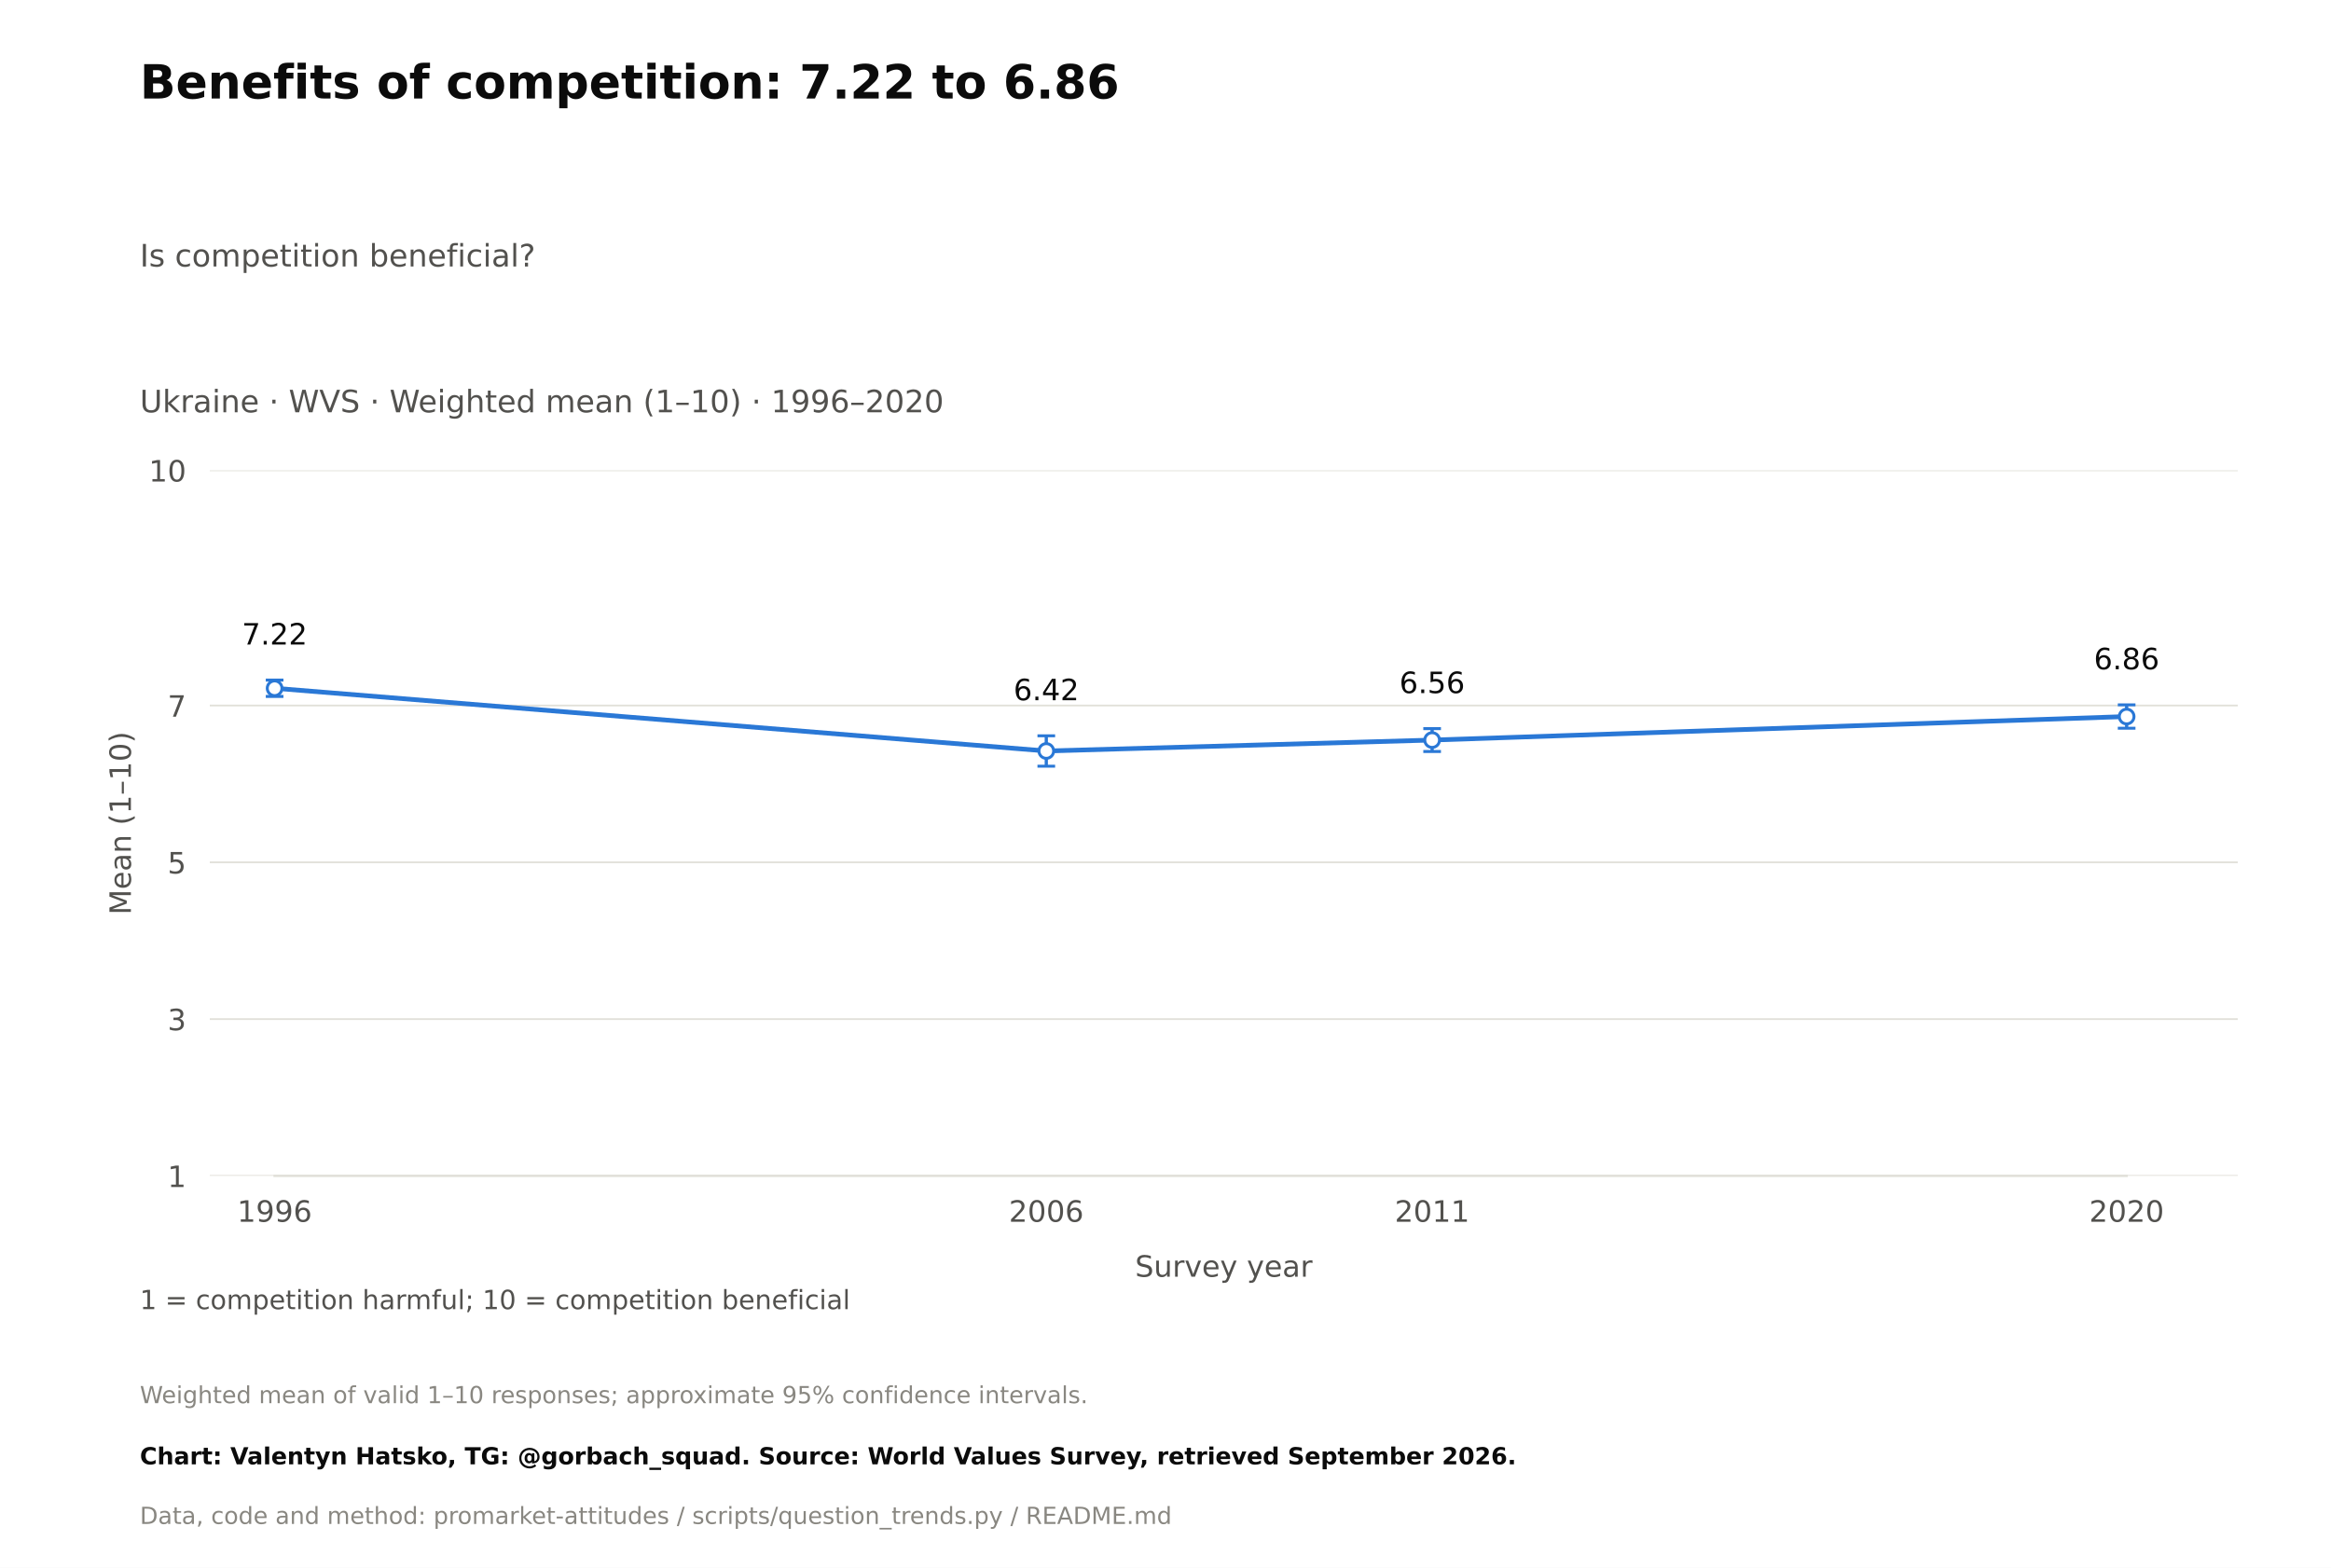
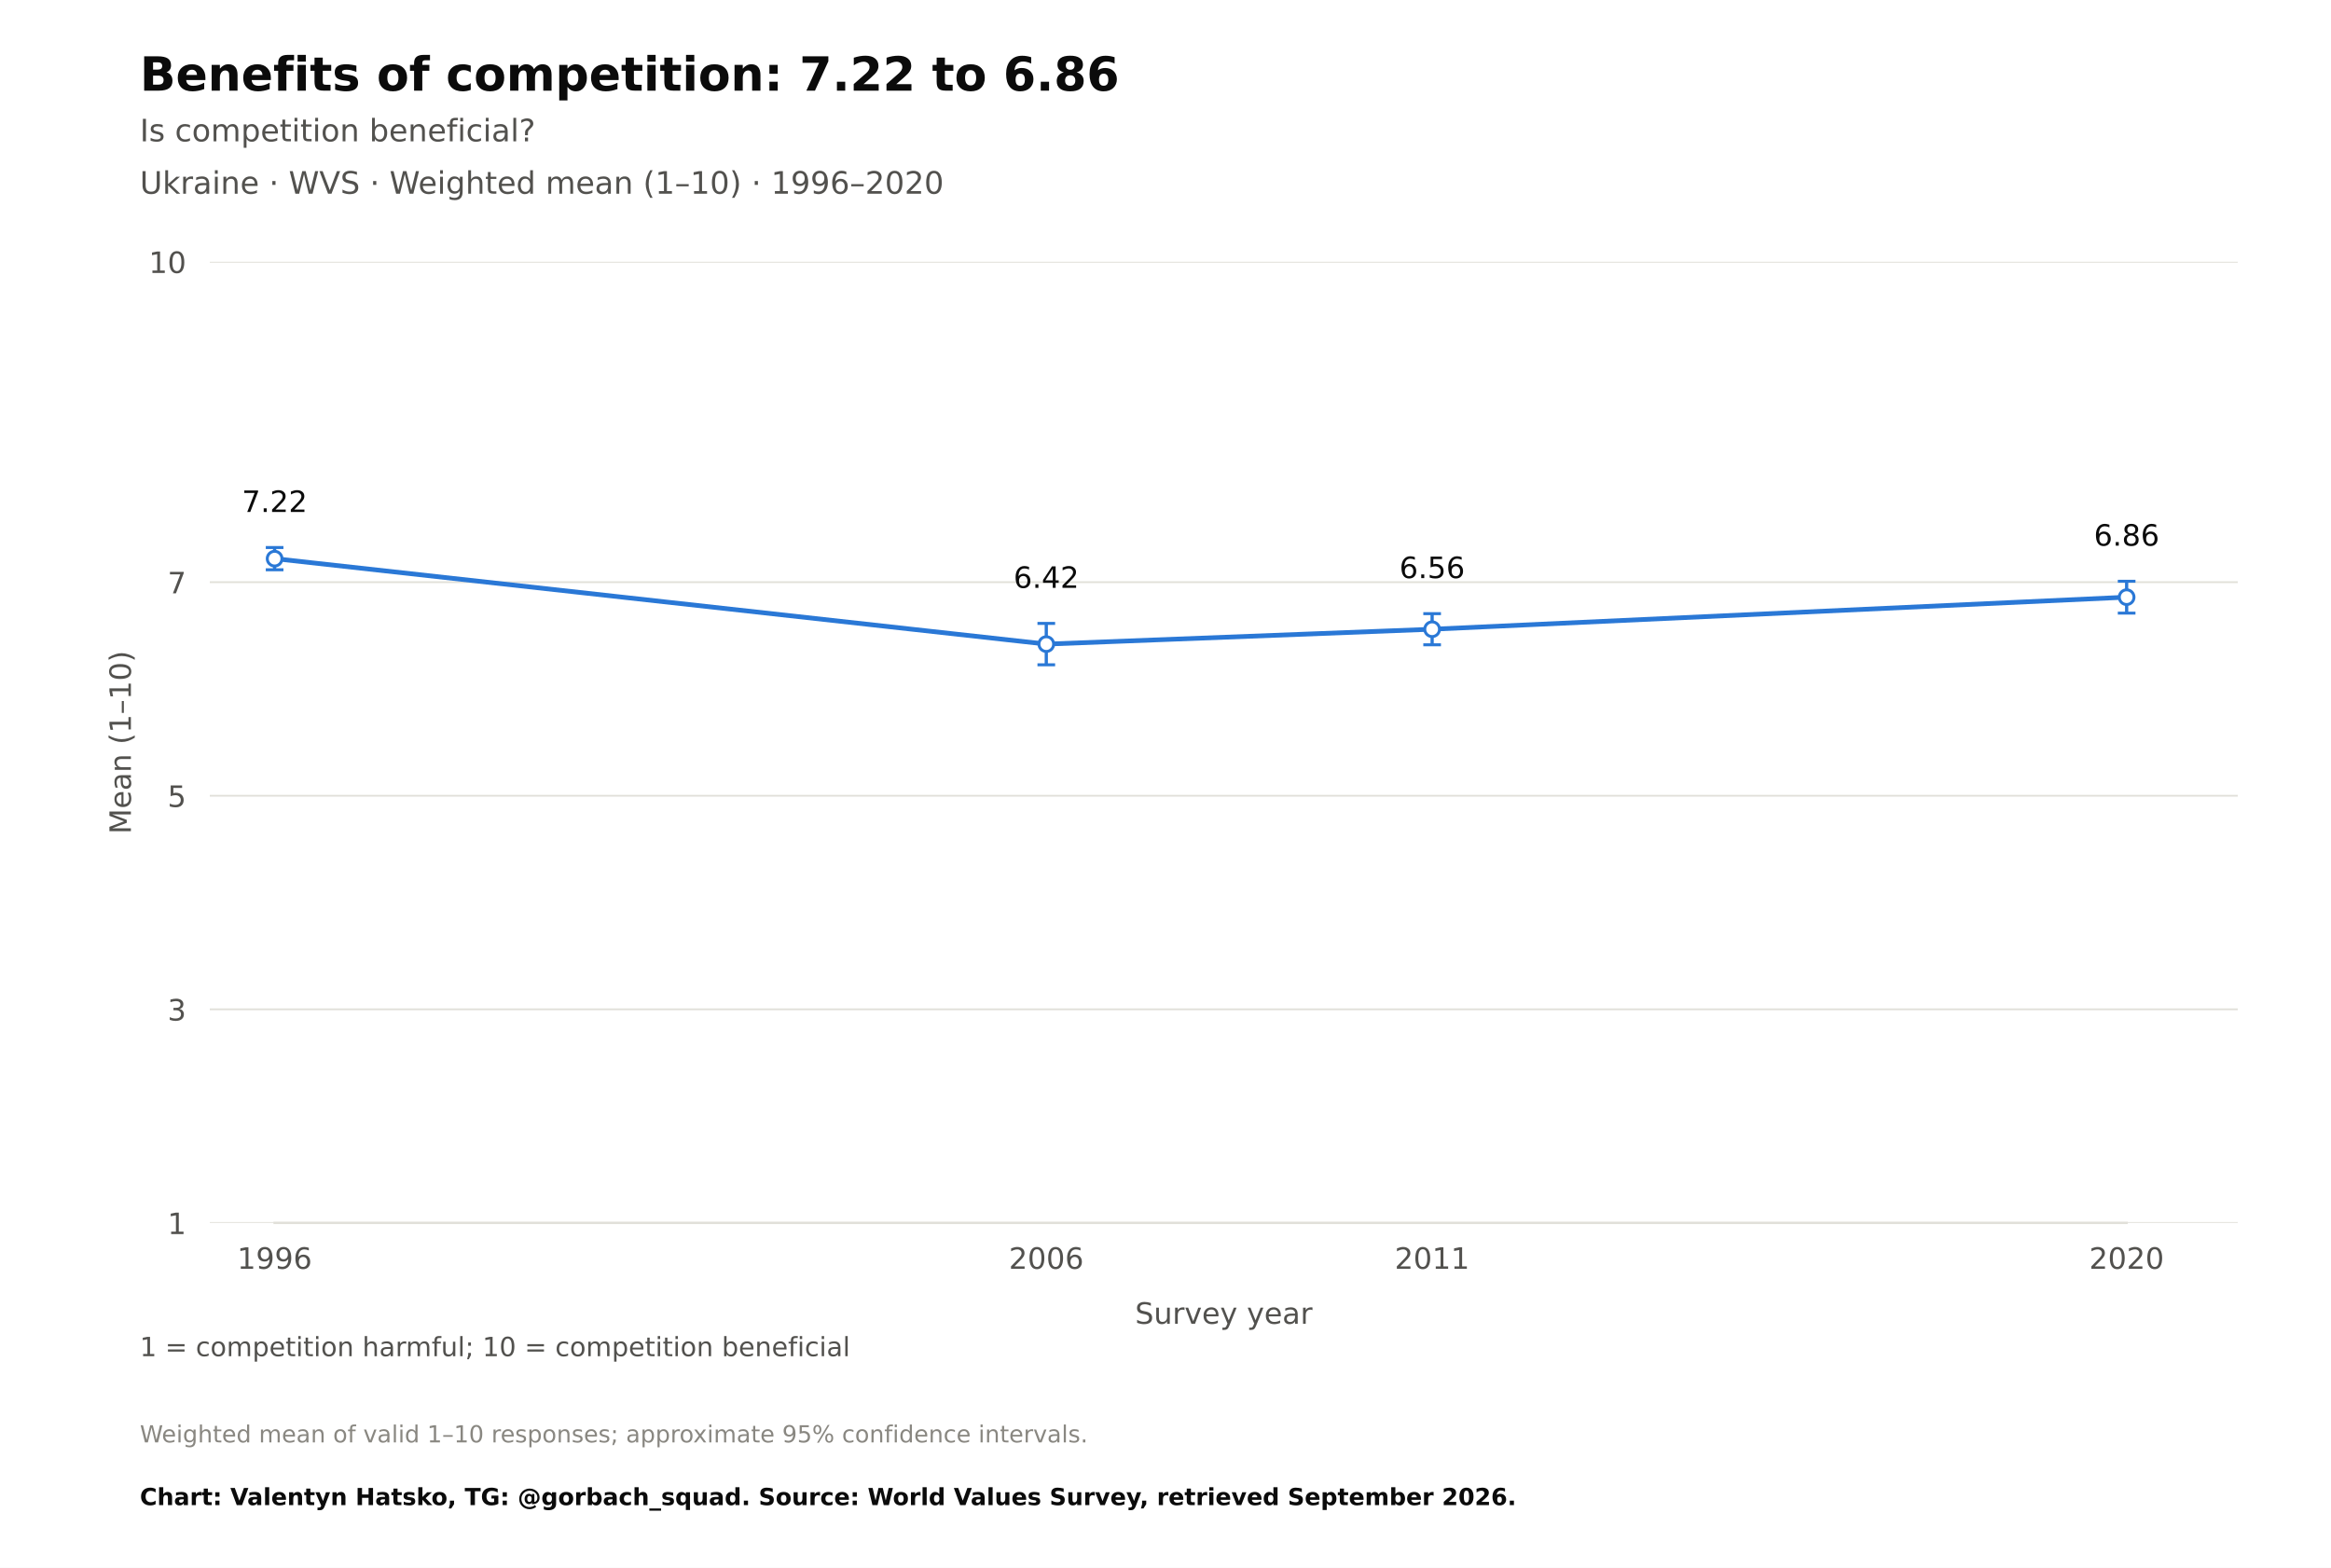
<svg xmlns="http://www.w3.org/2000/svg" xmlns:xlink="http://www.w3.org/1999/xlink" width="792pt" height="532.8pt" viewBox="0 0 792 532.8" version="1.1">
  <defs>
    <style type="text/css">*{stroke-linejoin: round; stroke-linecap: butt}</style>
  </defs>
  <g id="figure_1">
    <g id="patch_1">
      <path d="M 0 532.8  L 792 532.8  L 792 0  L 0 0  z " style="fill: #ffffff" />
    </g>
    <g id="axes_1">
      <g id="patch_2">
-         <path d="M 71.28 399.6  L 760.32 399.6  L 760.32 159.84  L 71.28 159.84  z " style="fill: #ffffff" />
+         <path d="M 71.28 415.584  L 760.32 415.584  L 760.32 88.968  L 71.28 88.968  z " style="fill: #ffffff" />
      </g>
      <g id="matplotlib.axis_1">
        <g id="xtick_1">
          <g id="line2d_1" />
          <g id="text_1">
-             <text style="font-size: 10px; font-family: 'DejaVu Sans', Arial, sans-serif; text-anchor: middle; fill: #52514e" x="93.304" y="415.198" transform="rotate(-0 93.30411 415.1984)">1996</text>
+             <text style="font-size: 10px; font-family: 'DejaVu Sans', Arial, sans-serif; text-anchor: middle; fill: #52514e" x="93.304" y="431.182" transform="rotate(-0 93.30411 431.1824)">1996</text>
          </g>
        </g>
        <g id="xtick_2">
          <g id="line2d_2" />
          <g id="text_2">
-             <text style="font-size: 10px; font-family: 'DejaVu Sans', Arial, sans-serif; text-anchor: middle; fill: #52514e" x="355.496" y="415.198" transform="rotate(-0 355.4959 415.1984)">2006</text>
+             <text style="font-size: 10px; font-family: 'DejaVu Sans', Arial, sans-serif; text-anchor: middle; fill: #52514e" x="355.496" y="431.182" transform="rotate(-0 355.4959 431.1824)">2006</text>
          </g>
        </g>
        <g id="xtick_3">
          <g id="line2d_3" />
          <g id="text_3">
-             <text style="font-size: 10px; font-family: 'DejaVu Sans', Arial, sans-serif; text-anchor: middle; fill: #52514e" x="486.592" y="415.198" transform="rotate(-0 486.5918 415.1984)">2011</text>
+             <text style="font-size: 10px; font-family: 'DejaVu Sans', Arial, sans-serif; text-anchor: middle; fill: #52514e" x="486.592" y="431.182" transform="rotate(-0 486.5918 431.1824)">2011</text>
          </g>
        </g>
        <g id="xtick_4">
          <g id="line2d_4" />
          <g id="text_4">
-             <text style="font-size: 10px; font-family: 'DejaVu Sans', Arial, sans-serif; text-anchor: middle; fill: #52514e" x="722.564" y="415.198" transform="rotate(-0 722.5644 415.1984)">2020</text>
+             <text style="font-size: 10px; font-family: 'DejaVu Sans', Arial, sans-serif; text-anchor: middle; fill: #52514e" x="722.564" y="431.182" transform="rotate(-0 722.5644 431.1824)">2020</text>
          </g>
        </g>
        <g id="text_5">
-           <text style="font-size: 10px; font-family: 'DejaVu Sans', Arial, sans-serif; text-anchor: middle; fill: #52514e" x="415.8" y="433.877" transform="rotate(-0 415.8 433.8766)">Survey year</text>
+           <text style="font-size: 10px; font-family: 'DejaVu Sans', Arial, sans-serif; text-anchor: middle; fill: #52514e" x="415.8" y="449.861" transform="rotate(-0 415.8 449.8606)">Survey year</text>
        </g>
      </g>
      <g id="matplotlib.axis_2">
        <g id="ytick_1">
          <g id="line2d_5">
-             <path d="M 71.28 399.6  L 760.32 399.6  " clip-path="url(#pbccef6102a)" style="fill: none; stroke: #e1e0d9; stroke-width: 0.6; stroke-linecap: square" />
+             <path d="M 71.28 415.584  L 760.32 415.584  " clip-path="url(#pab502e68d6)" style="fill: none; stroke: #e1e0d9; stroke-width: 0.6; stroke-linecap: square" />
          </g>
          <g id="line2d_6" />
          <g id="text_6">
-             <text style="font-size: 10px; font-family: 'DejaVu Sans', Arial, sans-serif; text-anchor: end; fill: #52514e" x="63.28" y="403.399" transform="rotate(-0 63.28 403.3992)">1</text>
+             <text style="font-size: 10px; font-family: 'DejaVu Sans', Arial, sans-serif; text-anchor: end; fill: #52514e" x="63.28" y="419.383" transform="rotate(-0 63.28 419.3832)">1</text>
          </g>
        </g>
        <g id="ytick_2">
          <g id="line2d_7">
-             <path d="M 71.28 346.32  L 760.32 346.32  " clip-path="url(#pbccef6102a)" style="fill: none; stroke: #e1e0d9; stroke-width: 0.6; stroke-linecap: square" />
+             <path d="M 71.28 343.003  L 760.32 343.003  " clip-path="url(#pab502e68d6)" style="fill: none; stroke: #e1e0d9; stroke-width: 0.6; stroke-linecap: square" />
          </g>
          <g id="line2d_8" />
          <g id="text_7">
-             <text style="font-size: 10px; font-family: 'DejaVu Sans', Arial, sans-serif; text-anchor: end; fill: #52514e" x="63.28" y="350.119" transform="rotate(-0 63.28 350.1192)">3</text>
+             <text style="font-size: 10px; font-family: 'DejaVu Sans', Arial, sans-serif; text-anchor: end; fill: #52514e" x="63.28" y="346.802" transform="rotate(-0 63.28 346.8019)">3</text>
          </g>
        </g>
        <g id="ytick_3">
          <g id="line2d_9">
-             <path d="M 71.28 293.04  L 760.32 293.04  " clip-path="url(#pbccef6102a)" style="fill: none; stroke: #e1e0d9; stroke-width: 0.6; stroke-linecap: square" />
+             <path d="M 71.28 270.421  L 760.32 270.421  " clip-path="url(#pab502e68d6)" style="fill: none; stroke: #e1e0d9; stroke-width: 0.6; stroke-linecap: square" />
          </g>
          <g id="line2d_10" />
          <g id="text_8">
-             <text style="font-size: 10px; font-family: 'DejaVu Sans', Arial, sans-serif; text-anchor: end; fill: #52514e" x="63.28" y="296.839" transform="rotate(-0 63.28 296.8392)">5</text>
+             <text style="font-size: 10px; font-family: 'DejaVu Sans', Arial, sans-serif; text-anchor: end; fill: #52514e" x="63.28" y="274.221" transform="rotate(-0 63.28 274.2206)">5</text>
          </g>
        </g>
        <g id="ytick_4">
          <g id="line2d_11">
-             <path d="M 71.28 239.76  L 760.32 239.76  " clip-path="url(#pbccef6102a)" style="fill: none; stroke: #e1e0d9; stroke-width: 0.6; stroke-linecap: square" />
+             <path d="M 71.28 197.84  L 760.32 197.84  " clip-path="url(#pab502e68d6)" style="fill: none; stroke: #e1e0d9; stroke-width: 0.6; stroke-linecap: square" />
          </g>
          <g id="line2d_12" />
          <g id="text_9">
-             <text style="font-size: 10px; font-family: 'DejaVu Sans', Arial, sans-serif; text-anchor: end; fill: #52514e" x="63.28" y="243.559" transform="rotate(-0 63.28 243.5592)">7</text>
+             <text style="font-size: 10px; font-family: 'DejaVu Sans', Arial, sans-serif; text-anchor: end; fill: #52514e" x="63.28" y="201.639" transform="rotate(-0 63.28 201.6392)">7</text>
          </g>
        </g>
        <g id="ytick_5">
          <g id="line2d_13">
-             <path d="M 71.28 159.84  L 760.32 159.84  " clip-path="url(#pbccef6102a)" style="fill: none; stroke: #e1e0d9; stroke-width: 0.6; stroke-linecap: square" />
+             <path d="M 71.28 88.968  L 760.32 88.968  " clip-path="url(#pab502e68d6)" style="fill: none; stroke: #e1e0d9; stroke-width: 0.6; stroke-linecap: square" />
          </g>
          <g id="line2d_14" />
          <g id="text_10">
-             <text style="font-size: 10px; font-family: 'DejaVu Sans', Arial, sans-serif; text-anchor: end; fill: #52514e" x="63.28" y="163.639" transform="rotate(-0 63.28 163.6392)">10</text>
+             <text style="font-size: 10px; font-family: 'DejaVu Sans', Arial, sans-serif; text-anchor: end; fill: #52514e" x="63.28" y="92.767" transform="rotate(-0 63.28 92.76722)">10</text>
          </g>
        </g>
        <g id="text_11">
-           <text style="font-size: 10px; font-family: 'DejaVu Sans', Arial, sans-serif; text-anchor: middle; fill: #52514e" x="44.475" y="279.72" transform="rotate(-90 44.47531 279.72)">Mean (1–10)</text>
+           <text style="font-size: 10px; font-family: 'DejaVu Sans', Arial, sans-serif; text-anchor: middle; fill: #52514e" x="44.475" y="252.276" transform="rotate(-90 44.47531 252.276)">Mean (1–10)</text>
        </g>
      </g>
      <g id="patch_3">
-         <path d="M 93.304 399.6  L 722.564 399.6  " style="fill: none; stroke: #e1e0d9; stroke-width: 0.8; stroke-linejoin: miter; stroke-linecap: square" />
+         <path d="M 93.304 415.584  L 722.564 415.584  " style="fill: none; stroke: #e1e0d9; stroke-width: 0.8; stroke-linejoin: miter; stroke-linecap: square" />
      </g>
      <g id="LineCollection_1">
-         <path d="M 93.304 236.671  L 93.304 231.115  " clip-path="url(#pbccef6102a)" style="fill: none; stroke: #2a78d6; stroke-width: 1.1" />
-         <path d="M 355.496 260.372  L 355.496 250.046  " clip-path="url(#pbccef6102a)" style="fill: none; stroke: #2a78d6; stroke-width: 1.1" />
-         <path d="M 486.592 255.383  L 486.592 247.611  " clip-path="url(#pbccef6102a)" style="fill: none; stroke: #2a78d6; stroke-width: 1.1" />
-         <path d="M 722.564 247.477  L 722.564 239.527  " clip-path="url(#pbccef6102a)" style="fill: none; stroke: #2a78d6; stroke-width: 1.1" />
+         <path d="M 93.304 193.632  L 93.304 186.064  " clip-path="url(#pab502e68d6)" style="fill: none; stroke: #2a78d6; stroke-width: 1.1" />
+         <path d="M 355.496 225.919  L 355.496 211.853  " clip-path="url(#pab502e68d6)" style="fill: none; stroke: #2a78d6; stroke-width: 1.1" />
+         <path d="M 486.592 219.122  L 486.592 208.536  " clip-path="url(#pab502e68d6)" style="fill: none; stroke: #2a78d6; stroke-width: 1.1" />
+         <path d="M 722.564 208.353  L 722.564 197.523  " clip-path="url(#pab502e68d6)" style="fill: none; stroke: #2a78d6; stroke-width: 1.1" />
      </g>
      <g id="line2d_15">
        <defs>
-           <path id="me67aa558b0" d="M 3 0  L -3 -0  " style="stroke: #2a78d6" />
+           <path id="m29a5705d77" d="M 3 0  L -3 -0  " style="stroke: #2a78d6" />
        </defs>
-         <g clip-path="url(#pbccef6102a)">
-           <use xlink:href="#me67aa558b0" x="93.304" y="236.671" style="fill: #2a78d6; stroke: #2a78d6" />
-           <use xlink:href="#me67aa558b0" x="355.496" y="260.372" style="fill: #2a78d6; stroke: #2a78d6" />
-           <use xlink:href="#me67aa558b0" x="486.592" y="255.383" style="fill: #2a78d6; stroke: #2a78d6" />
-           <use xlink:href="#me67aa558b0" x="722.564" y="247.477" style="fill: #2a78d6; stroke: #2a78d6" />
+         <g clip-path="url(#pab502e68d6)">
+           <use xlink:href="#m29a5705d77" x="93.304" y="193.632" style="fill: #2a78d6; stroke: #2a78d6" />
+           <use xlink:href="#m29a5705d77" x="355.496" y="225.919" style="fill: #2a78d6; stroke: #2a78d6" />
+           <use xlink:href="#m29a5705d77" x="486.592" y="219.122" style="fill: #2a78d6; stroke: #2a78d6" />
+           <use xlink:href="#m29a5705d77" x="722.564" y="208.353" style="fill: #2a78d6; stroke: #2a78d6" />
        </g>
      </g>
      <g id="line2d_16">
-         <g clip-path="url(#pbccef6102a)">
-           <use xlink:href="#me67aa558b0" x="93.304" y="231.115" style="fill: #2a78d6; stroke: #2a78d6" />
-           <use xlink:href="#me67aa558b0" x="355.496" y="250.046" style="fill: #2a78d6; stroke: #2a78d6" />
-           <use xlink:href="#me67aa558b0" x="486.592" y="247.611" style="fill: #2a78d6; stroke: #2a78d6" />
-           <use xlink:href="#me67aa558b0" x="722.564" y="239.527" style="fill: #2a78d6; stroke: #2a78d6" />
+         <g clip-path="url(#pab502e68d6)">
+           <use xlink:href="#m29a5705d77" x="93.304" y="186.064" style="fill: #2a78d6; stroke: #2a78d6" />
+           <use xlink:href="#m29a5705d77" x="355.496" y="211.853" style="fill: #2a78d6; stroke: #2a78d6" />
+           <use xlink:href="#m29a5705d77" x="486.592" y="208.536" style="fill: #2a78d6; stroke: #2a78d6" />
+           <use xlink:href="#m29a5705d77" x="722.564" y="197.523" style="fill: #2a78d6; stroke: #2a78d6" />
        </g>
      </g>
      <g id="text_12">
-         <text style="font-size: 10px; font-family: 'DejaVu Sans', Arial, sans-serif; text-anchor: middle; fill: #0b0b0b" x="93.304" y="219.036" transform="rotate(-0 93.30411 219.0355)">7.22</text>
+         <text style="font-size: 10px; font-family: 'DejaVu Sans', Arial, sans-serif; text-anchor: middle; fill: #0b0b0b" x="93.304" y="173.984" transform="rotate(-0 93.30411 173.9839)">7.22</text>
      </g>
      <g id="text_13">
-         <text style="font-size: 10px; font-family: 'DejaVu Sans', Arial, sans-serif; text-anchor: middle; fill: #0b0b0b" x="355.496" y="237.967" transform="rotate(-0 355.4959 237.9665)">6.42</text>
+         <text style="font-size: 10px; font-family: 'DejaVu Sans', Arial, sans-serif; text-anchor: middle; fill: #0b0b0b" x="355.496" y="199.773" transform="rotate(-0 355.4959 199.7729)">6.42</text>
      </g>
      <g id="text_14">
-         <text style="font-size: 10px; font-family: 'DejaVu Sans', Arial, sans-serif; text-anchor: middle; fill: #0b0b0b" x="486.592" y="235.532" transform="rotate(-0 486.5918 235.5317)">6.56</text>
+         <text style="font-size: 10px; font-family: 'DejaVu Sans', Arial, sans-serif; text-anchor: middle; fill: #0b0b0b" x="486.592" y="196.456" transform="rotate(-0 486.5918 196.4559)">6.56</text>
      </g>
      <g id="text_15">
-         <text style="font-size: 10px; font-family: 'DejaVu Sans', Arial, sans-serif; text-anchor: middle; fill: #0b0b0b" x="722.564" y="227.448" transform="rotate(-0 722.5644 227.4477)">6.86</text>
+         <text style="font-size: 10px; font-family: 'DejaVu Sans', Arial, sans-serif; text-anchor: middle; fill: #0b0b0b" x="722.564" y="185.443" transform="rotate(-0 722.5644 185.4435)">6.86</text>
      </g>
      <g id="line2d_17">
-         <path d="M 93.304 233.893  L 355.496 255.209  L 486.592 251.497  L 722.564 243.502  " clip-path="url(#pbccef6102a)" style="fill: none; stroke: #2a78d6; stroke-width: 1.6; stroke-linecap: square" />
+         <path d="M 93.304 189.848  L 355.496 218.886  L 486.592 213.829  L 722.564 202.938  " clip-path="url(#pab502e68d6)" style="fill: none; stroke: #2a78d6; stroke-width: 1.6; stroke-linecap: square" />
        <defs>
-           <path id="m90e7bae4f9" d="M 0 2.5  C 0.663 2.5 1.299 2.237 1.768 1.768  C 2.237 1.299 2.5 0.663 2.5 0  C 2.5 -0.663 2.237 -1.299 1.768 -1.768  C 1.299 -2.237 0.663 -2.5 0 -2.5  C -0.663 -2.5 -1.299 -2.237 -1.768 -1.768  C -2.237 -1.299 -2.5 -0.663 -2.5 0  C -2.5 0.663 -2.237 1.299 -1.768 1.768  C -1.299 2.237 -0.663 2.5 0 2.5  z " style="stroke: #2a78d6" />
+           <path id="m36ea01c829" d="M 0 2.5  C 0.663 2.5 1.299 2.237 1.768 1.768  C 2.237 1.299 2.5 0.663 2.5 0  C 2.5 -0.663 2.237 -1.299 1.768 -1.768  C 1.299 -2.237 0.663 -2.5 0 -2.5  C -0.663 -2.5 -1.299 -2.237 -1.768 -1.768  C -2.237 -1.299 -2.5 -0.663 -2.5 0  C -2.5 0.663 -2.237 1.299 -1.768 1.768  C -1.299 2.237 -0.663 2.5 0 2.5  z " style="stroke: #2a78d6" />
        </defs>
-         <g clip-path="url(#pbccef6102a)">
-           <use xlink:href="#m90e7bae4f9" x="93.304" y="233.893" style="fill: #ffffff; stroke: #2a78d6" />
-           <use xlink:href="#m90e7bae4f9" x="355.496" y="255.209" style="fill: #ffffff; stroke: #2a78d6" />
-           <use xlink:href="#m90e7bae4f9" x="486.592" y="251.497" style="fill: #ffffff; stroke: #2a78d6" />
-           <use xlink:href="#m90e7bae4f9" x="722.564" y="243.502" style="fill: #ffffff; stroke: #2a78d6" />
+         <g clip-path="url(#pab502e68d6)">
+           <use xlink:href="#m36ea01c829" x="93.304" y="189.848" style="fill: #ffffff; stroke: #2a78d6" />
+           <use xlink:href="#m36ea01c829" x="355.496" y="218.886" style="fill: #ffffff; stroke: #2a78d6" />
+           <use xlink:href="#m36ea01c829" x="486.592" y="213.829" style="fill: #ffffff; stroke: #2a78d6" />
+           <use xlink:href="#m36ea01c829" x="722.564" y="202.938" style="fill: #ffffff; stroke: #2a78d6" />
        </g>
      </g>
    </g>
    <g id="text_16">
-       <text style="font-weight: 700; font-size: 16px; font-family: 'DejaVu Sans', Arial, sans-serif; text-anchor: start; fill: #0b0b0b" x="47.52" y="33.469" transform="rotate(-0 47.52 33.4695)">Benefits of competition: 7.22 to 6.86</text>
+       <text style="font-weight: 700; font-size: 16px; font-family: 'DejaVu Sans', Arial, sans-serif; text-anchor: start; fill: #0b0b0b" x="47.52" y="30.805" transform="rotate(-0 47.52 30.8055)">Benefits of competition: 7.22 to 6.86</text>
    </g>
    <g id="text_17">
-       <text style="font-size: 10.5px; font-family: 'DejaVu Sans', Arial, sans-serif; text-anchor: start; fill: #52514e" x="47.52" y="90.562" transform="rotate(-0 47.52 90.56236)">Is competition beneficial?</text>
+       <text style="font-size: 10.5px; font-family: 'DejaVu Sans', Arial, sans-serif; text-anchor: start; fill: #52514e" x="47.52" y="48.026" transform="rotate(-0 47.52 48.02636)">Is competition beneficial?</text>
    </g>
    <g id="text_18">
-       <text style="font-size: 10.5px; font-family: 'DejaVu Sans', Arial, sans-serif; text-anchor: start; fill: #52514e" x="47.52" y="140.113" transform="rotate(-0 47.52 140.1128)">Ukraine · WVS · Weighted mean (1–10) · 1996–2020</text>
+       <text style="font-size: 10.5px; font-family: 'DejaVu Sans', Arial, sans-serif; text-anchor: start; fill: #52514e" x="47.52" y="65.826" transform="rotate(-0 47.52 65.82636)">Ukraine · WVS · Weighted mean (1–10) · 1996–2020</text>
    </g>
    <g id="text_19">
-       <text style="font-size: 9px; font-family: 'DejaVu Sans', Arial, sans-serif; text-anchor: start; fill: #52514e" x="47.52" y="444.888" transform="rotate(-0 47.52 444.888)">1 = competition harmful; 10 = competition beneficial</text>
+       <text style="font-size: 9px; font-family: 'DejaVu Sans', Arial, sans-serif; text-anchor: start; fill: #52514e" x="47.52" y="460.872" transform="rotate(-0 47.52 460.872)">1 = competition harmful; 10 = competition beneficial</text>
    </g>
    <g id="text_20">
-       <text style="font-size: 8px; font-family: 'DejaVu Sans', Arial, sans-serif; text-anchor: start; fill: #898781" x="47.52" y="476.856" transform="rotate(-0 47.52 476.856)">Weighted mean of valid 1–10 responses; approximate 95% confidence intervals.</text>
+       <text style="font-size: 8px; font-family: 'DejaVu Sans', Arial, sans-serif; text-anchor: start; fill: #898781" x="47.52" y="490.176" transform="rotate(-0 47.52 490.176)">Weighted mean of valid 1–10 responses; approximate 95% confidence intervals.</text>
    </g>
    <g id="text_21">
-       <text style="font-weight: 600; font-size: 8px; font-family: 'DejaVu Sans', Arial, sans-serif; text-anchor: start; fill: #0b0b0b" x="47.52" y="497.635" transform="rotate(-0 47.52 497.6352)">Chart: Valentyn Hatsko, TG: @gorbach_squad. Source: World Values Survey, retrieved September 2026.</text>
-     </g>
-     <g id="text_22">
-       <text style="font-size: 8px; font-family: 'DejaVu Sans', Arial, sans-serif; text-anchor: start; fill: #898781" x="47.52" y="517.882" transform="rotate(-0 47.52 517.8816)">Data, code and method: promarket-attitudes / scripts/question_trends.py / README.md</text>
+       <text style="font-weight: 600; font-size: 8px; font-family: 'DejaVu Sans', Arial, sans-serif; text-anchor: start; fill: #0b0b0b" x="47.52" y="511.488" transform="rotate(-0 47.52 511.488)">Chart: Valentyn Hatsko, TG: @gorbach_squad. Source: World Values Survey, retrieved September 2026.</text>
    </g>
  </g>
  <defs>
-     <clipPath id="pbccef6102a">
-       <rect x="71.28" y="159.84" width="689.04" height="239.76" />
+     <clipPath id="pab502e68d6">
+       <rect x="71.28" y="88.968" width="689.04" height="326.616" />
    </clipPath>
  </defs>
</svg>
